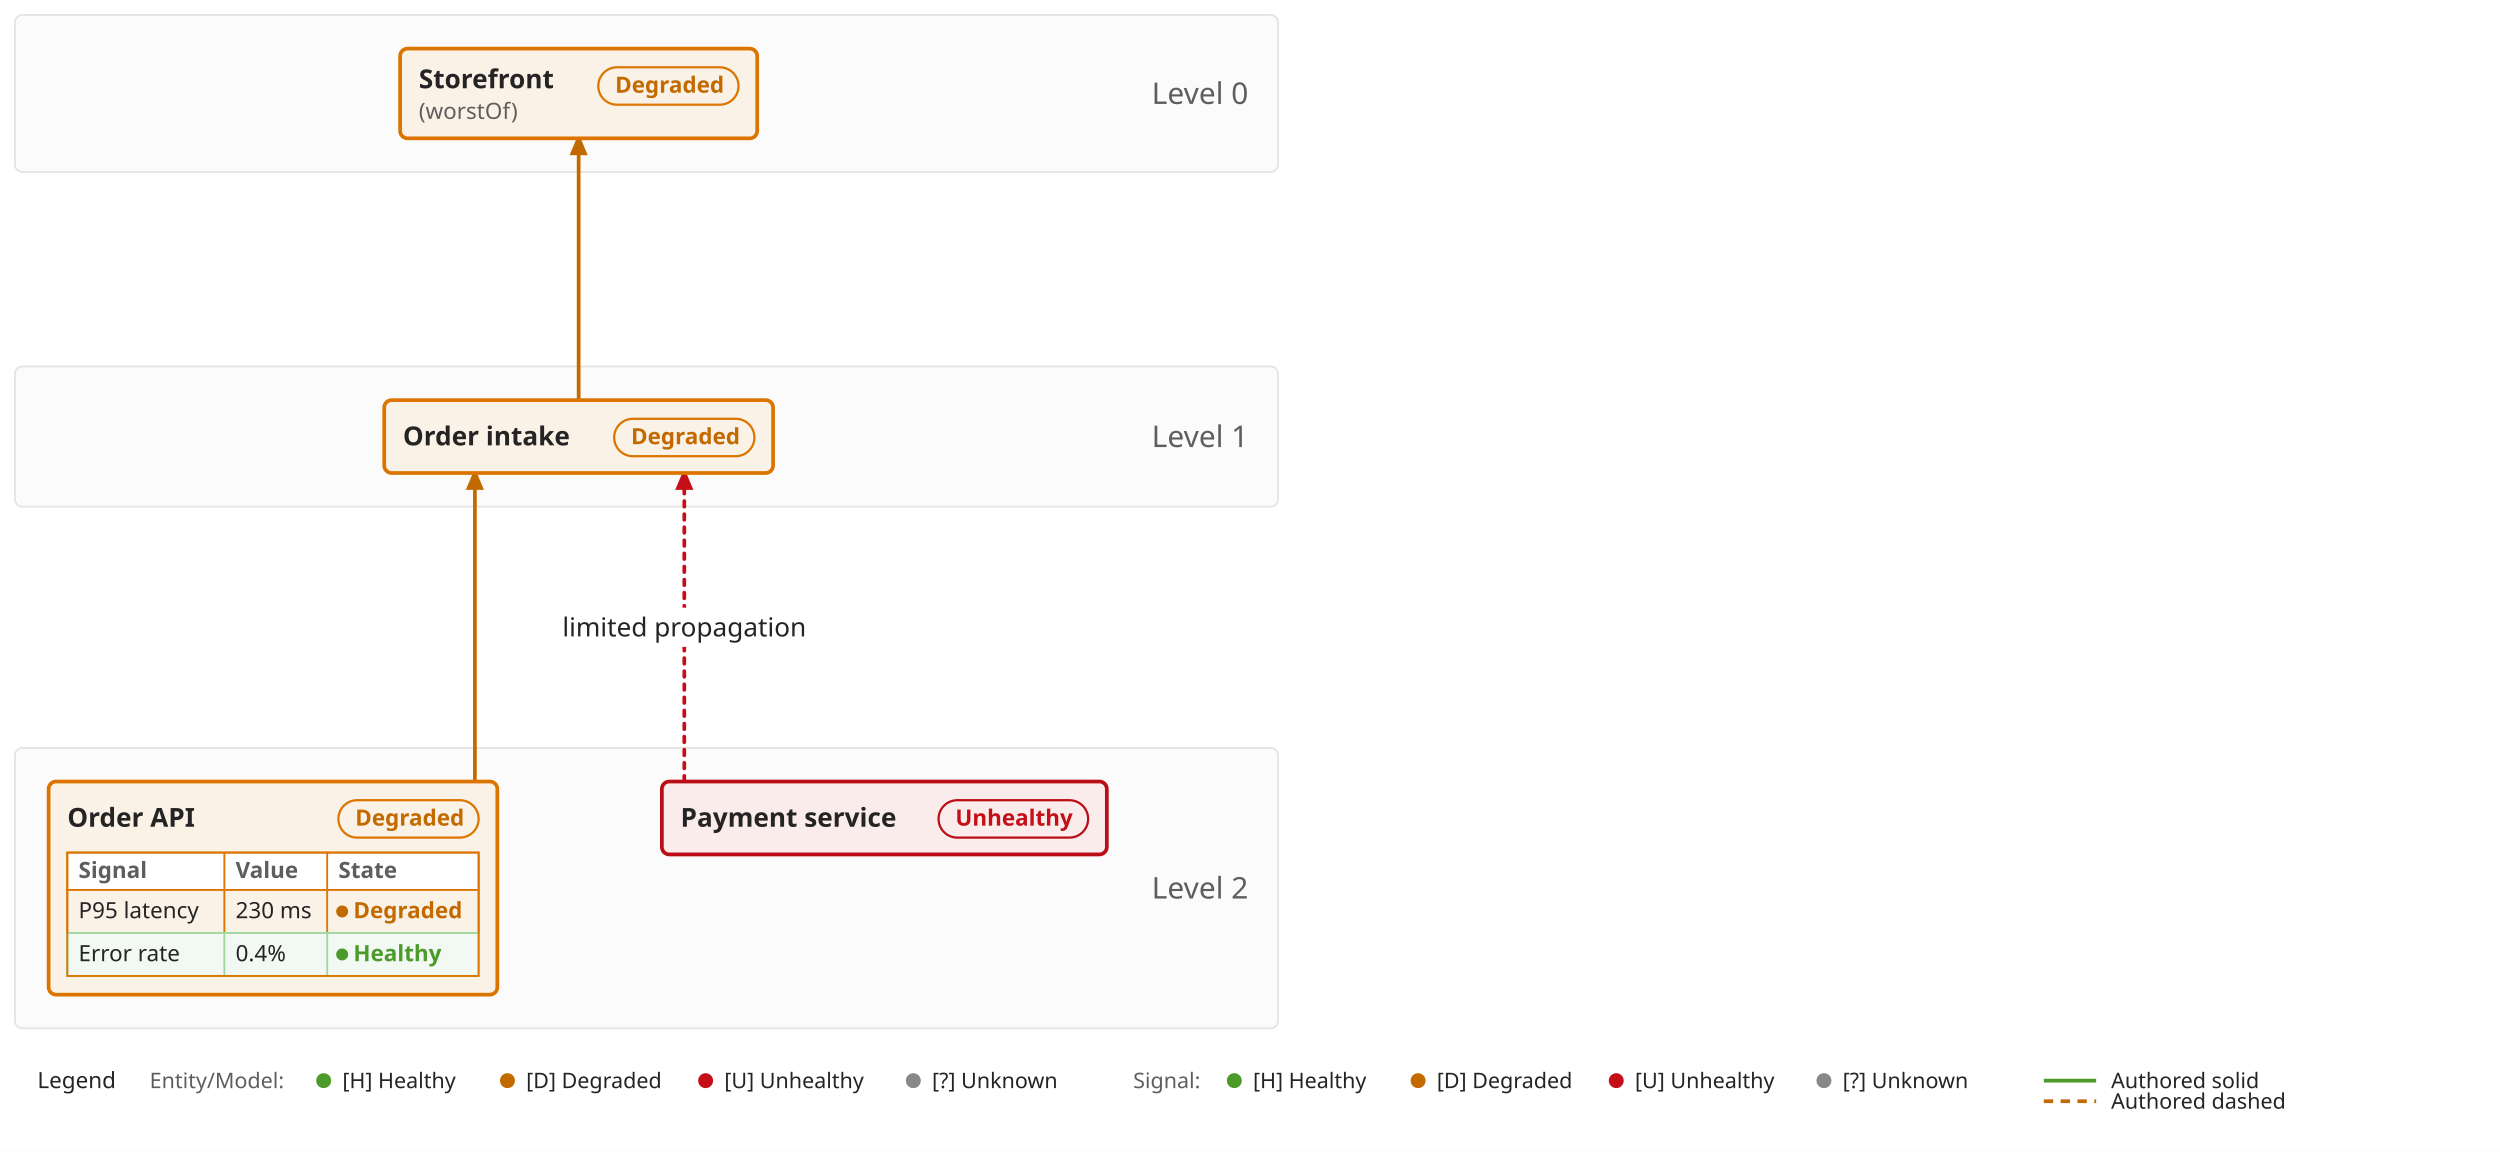
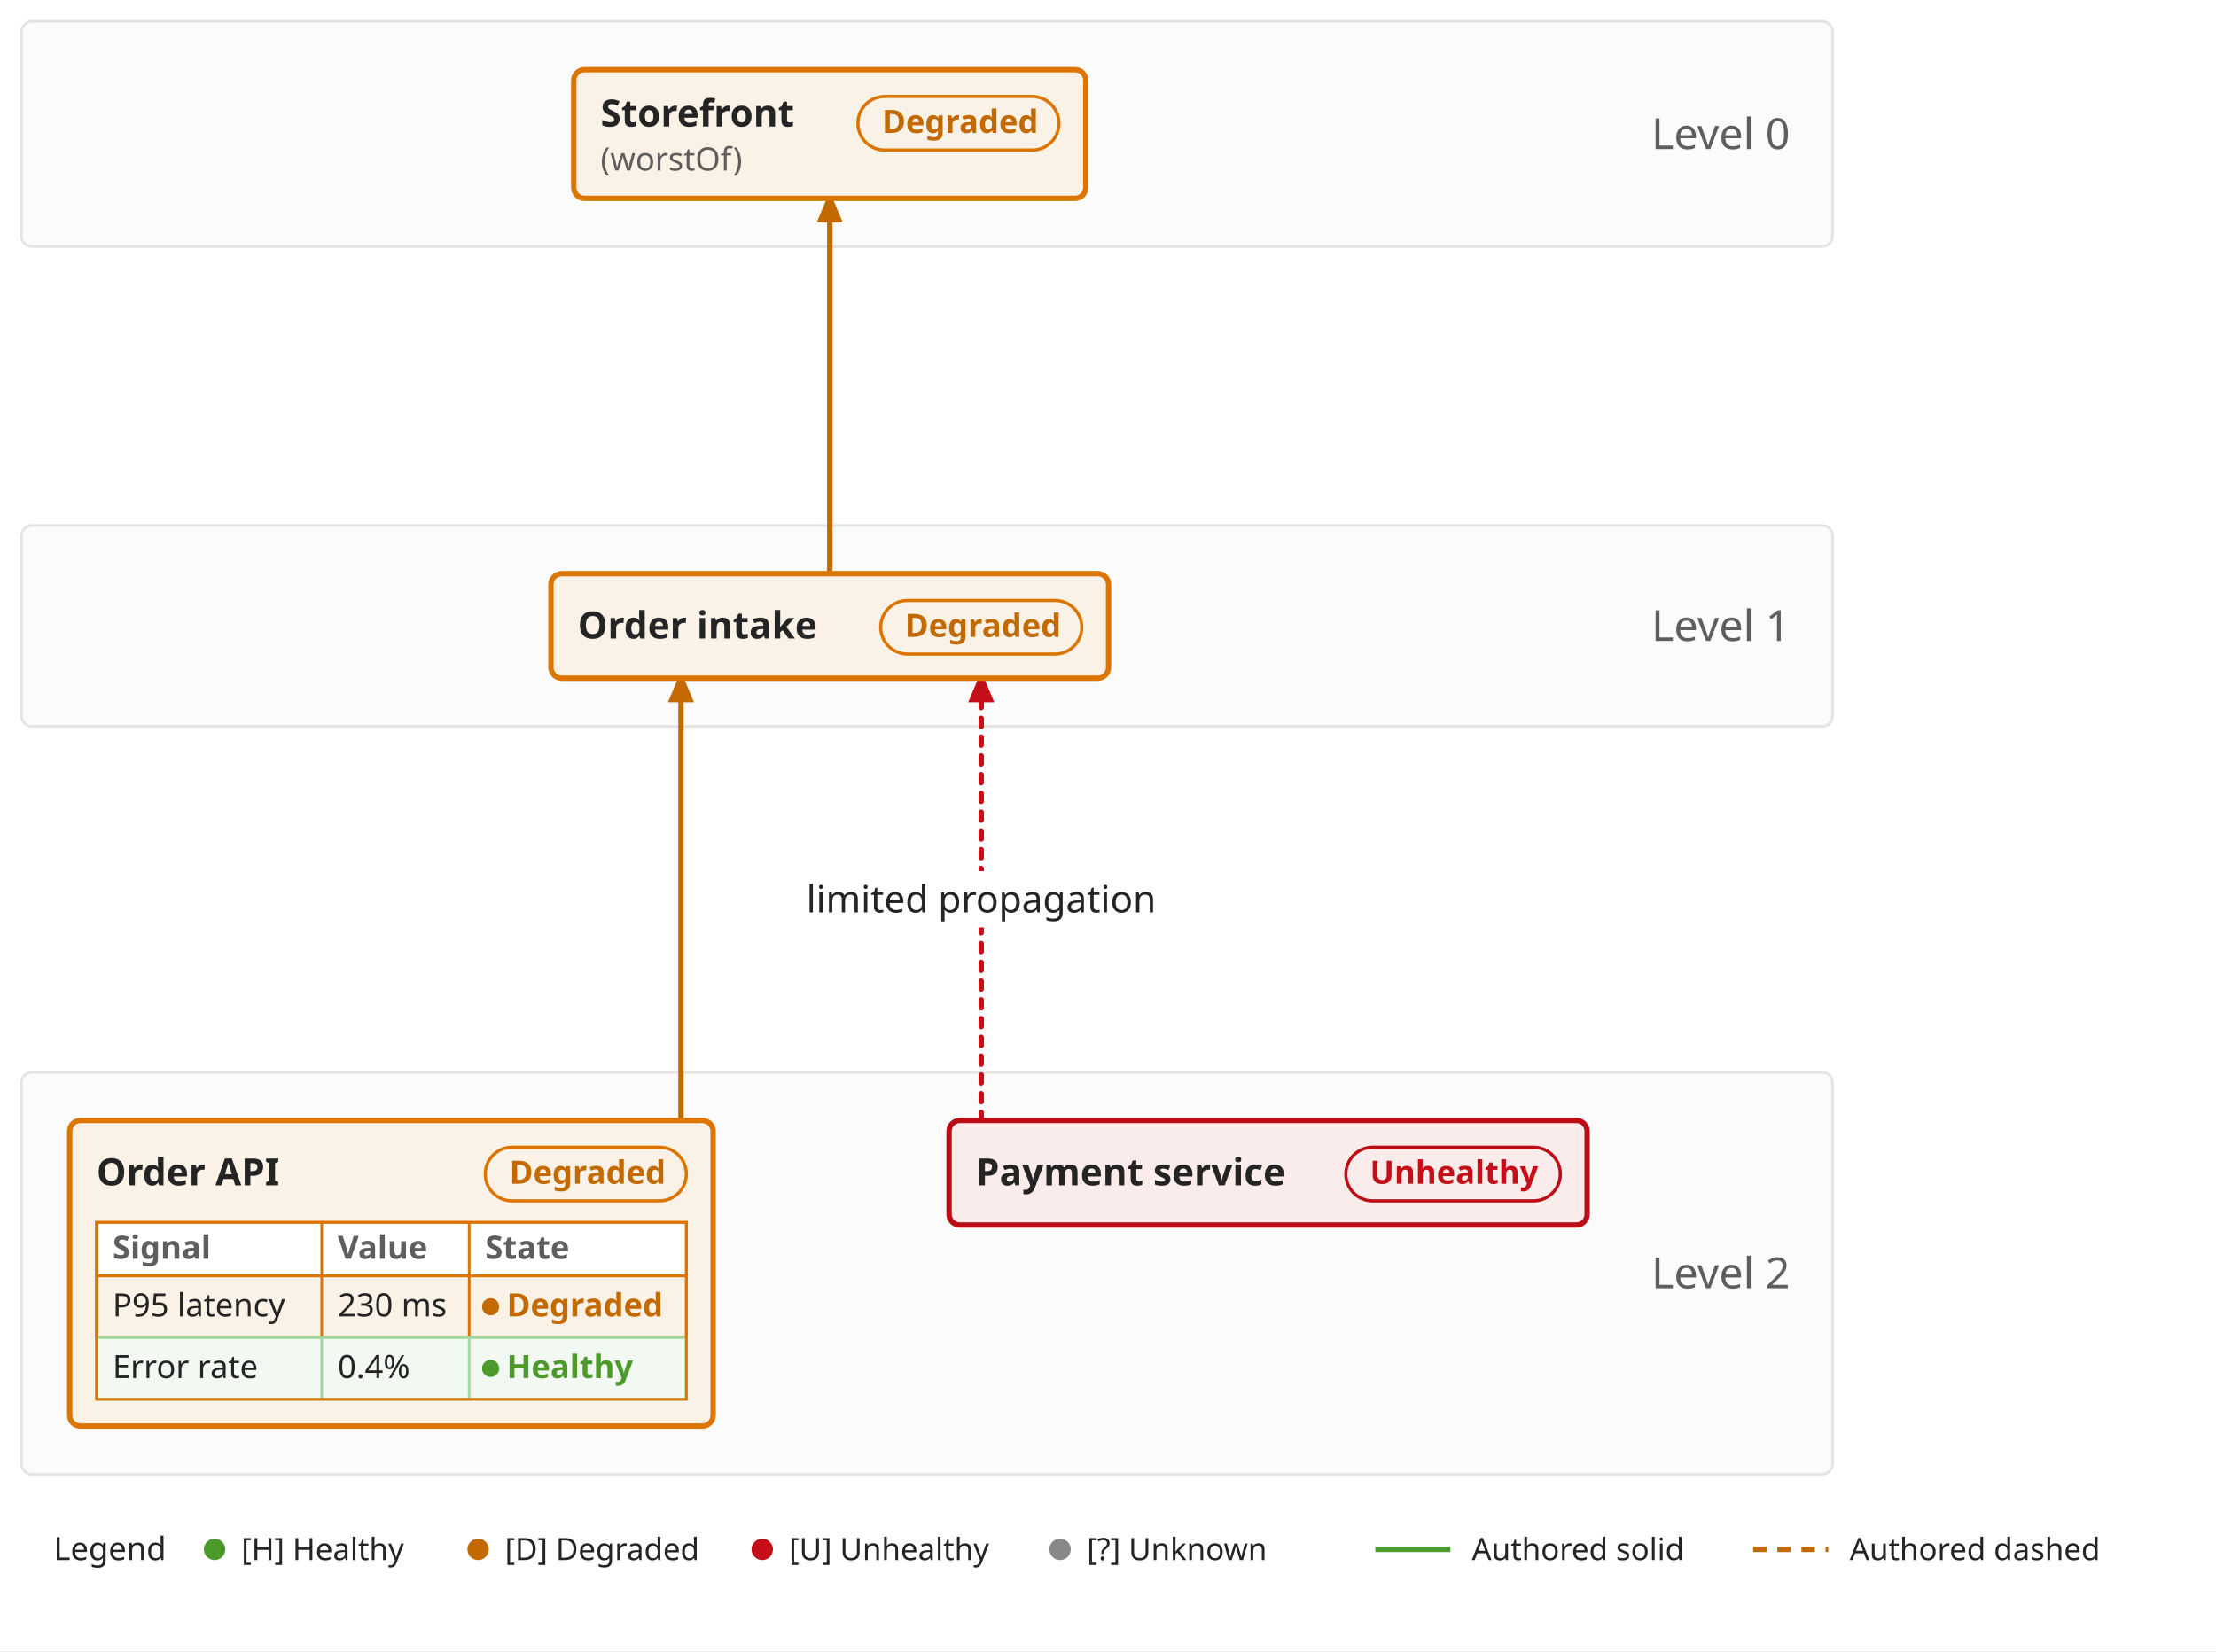
- <svg xmlns="http://www.w3.org/2000/svg" class="pele pele-flowchart ahm-root" style="font-family:Segoe UI, Arial Unicode MS, Arial, sans-serif;color:#242424;font:16px sans-serif;letter-spacing:normal;word-spacing:normal;text-transform:none;direction:ltr;" fill="#242424" aria-roledescription="flowchart" role="img" aria-labelledby="ahm-4c41ebca13-title ahm-4c41ebca13-desc" data-ahm-theme="portal" viewBox="0 0 1337.15 616" width="1337.15" height="616">
+ <svg xmlns="http://www.w3.org/2000/svg" class="pele pele-flowchart ahm-root" style="font-family:Segoe UI, Arial Unicode MS, Arial, sans-serif;color:#242424;font:16px sans-serif;letter-spacing:normal;word-spacing:normal;text-transform:none;direction:ltr;" fill="#242424" aria-roledescription="flowchart" role="img" aria-labelledby="ahm-4c41ebca13-title ahm-4c41ebca13-desc" data-ahm-theme="portal" viewBox="0 0 826.57 616" width="826.57" height="616">
  <rect class="ahm-bg" x="0" y="0" width="100%" height="100%" fill="#ffffff" />
  <g transform="translate(18,18)">
    <g class="pele-clusters">
      <g class="pele-cluster" data-id="lane_0">
        <rect x="-10" y="382" width="675.59" height="150" fill="#faf9f8" fill-opacity="0.5" stroke="#e6e4e2" style="rx:4px;" />
        <text class="pele-cluster-label" fill="#605e5c" x="598" y="462.6" text-anchor="start">Level 2</text>
      </g>
      <g class="pele-cluster" data-id="lane_1">
        <rect x="-10" y="178" width="675.59" height="75" fill="#faf9f8" fill-opacity="0.5" stroke="#e6e4e2" style="rx:4px;" />
        <text class="pele-cluster-label" fill="#605e5c" x="598" y="221.1" text-anchor="start">Level 1</text>
      </g>
      <g class="pele-cluster" data-id="lane_2">
        <rect x="-10" y="-10" width="675.59" height="84" fill="#faf9f8" fill-opacity="0.5" stroke="#e6e4e2" style="rx:4px;" />
        <text class="pele-cluster-label" fill="#605e5c" x="598" y="37.6" text-anchor="start">Level 0</text>
      </g>
    </g>
    <g class="pele-edges" fill="none" stroke="#605e5c" stroke-linecap="round">
      <g class="pele-edge" data-id="L_payment_orders_0" style="stroke:#c50f18;stroke-width:2px;">
        <path d="M348.0 400.0 L348.0 242.0" stroke-dasharray="3 4" />
        <path class="pele-marker" d="M348,235L351.36,243L344.64,243Z" fill="#c50f18" stroke="#c50f18" />
      </g>
      <g class="pele-edge" data-id="L_api_orders_0" style="stroke:#c26a00;stroke-width:2px;">
        <path d="M236.0 400.0 L236.0 242.0" />
        <path class="pele-marker" d="M236,235L239.36,243L232.64,243Z" fill="#c26a00" stroke="#c26a00" />
      </g>
      <g class="pele-edge" data-id="L_orders_root_0" style="stroke:#c26a00;stroke-width:2px;">
        <path d="M291.5 196.0 L291.5 63.0" />
        <path class="pele-marker" d="M291.5,56L294.86,64L288.14,64Z" fill="#c26a00" stroke="#c26a00" />
      </g>
    </g>
    <g class="pele-edge-labels" font-size="14">
      <g class="pele-edge-label" data-id="L_payment_orders_0">
        <rect x="271.24" y="307" width="153.52" height="21" rx="3" fill="#ffffff" />
        <text x="348" y="322.4" text-anchor="middle">limited propagation</text>
      </g>
    </g>
    <g class="pele-nodes">
      <g class="pele-node pele-shape-rect ahm_degraded ahm_card state-degraded" data-id="api" transform="translate(128,457)">
        <rect x="-120" y="-57" width="240" height="114" fill="#ffffff" stroke="#e6e4e2" style="rx:4px;fill:#fbf2e7;stroke:#db7500;stroke-width:2px;" />
        <g class="ahm-node-content">
          <defs class="ahm-node-clips">
            <clipPath id="ahm-clip-ahm-4c41ebca13_api-r0-name">
              <rect x="-106" y="3" width="76" height="19" />
            </clipPath>
            <clipPath id="ahm-clip-ahm-4c41ebca13_api-r0-value">
              <rect x="-22" y="3" width="47" height="19" />
            </clipPath>
            <clipPath id="ahm-clip-ahm-4c41ebca13_api-r0-state">
              <rect x="33" y="3" width="73" height="19" />
            </clipPath>
            <clipPath id="ahm-clip-ahm-4c41ebca13_api-r1-name">
              <rect x="-106" y="26" width="76" height="19" />
            </clipPath>
            <clipPath id="ahm-clip-ahm-4c41ebca13_api-r1-value">
              <rect x="-22" y="26" width="47" height="19" />
            </clipPath>
            <clipPath id="ahm-clip-ahm-4c41ebca13_api-r1-state">
              <rect x="33" y="26" width="73" height="19" />
            </clipPath>
          </defs>
          <g class="ahm-entity-header entity-state-degraded">
            <text class="ahm-entity-title" x="-110" y="-32.8" font-size="14" fill="#242424" text-anchor="start" font-weight="700">
              <tspan x="-110" y="-32.8">Order API</tspan>
            </text>
            <rect class="ahm-entity-status-badge entity-state-degraded" x="35" y="-47" width="75" height="20" rx="10" ry="10" fill="#fbf2e7" stroke="#db7500" stroke-width="1.2" />
            <text class="ahm-entity-status-text entity-state-degraded" x="44" y="-33.4" font-size="12" font-weight="600" fill="#c26a00" text-anchor="start">Degraded</text>
          </g>
          <g class="ahm-signal-table">
            <g class="ahm-signal-table-header">
              <rect x="-110" y="-19" width="220" height="20" fill="#ffffff" stroke="#db7500" stroke-width="1" />
              <line class="ahm-signal-col-sep" x1="-26" y1="-19" x2="-26" y2="1" stroke="#db7500" stroke-width="1" />
              <line class="ahm-signal-col-sep" x1="29" y1="-19" x2="29" y2="1" stroke="#db7500" stroke-width="1" />
              <text x="-104" y="-5.4" font-size="12" font-weight="600" fill="#605e5c" text-anchor="start">Signal</text>
              <text x="-20" y="-5.4" font-size="12" font-weight="600" fill="#605e5c" text-anchor="start">Value</text>
              <text x="35" y="-5.4" font-size="12" font-weight="600" fill="#605e5c" text-anchor="start">State</text>
            </g>
            <g class="ahm-signal-row row-state-degraded" data-signal-id="apiSig" data-row-index="0" data-state="degraded">
              <rect x="-110" y="1" width="220" height="23" fill="#fbf2e7" stroke="#db7500" stroke-width="1" />
              <line class="ahm-signal-col-sep" x1="-26" y1="1" x2="-26" y2="24" stroke="#db7500" stroke-width="1" />
              <line class="ahm-signal-col-sep" x1="29" y1="1" x2="29" y2="24" stroke="#db7500" stroke-width="1" />
              <text class="ahm-signal-name" x="-104" y="16.1" font-size="12" fill="#242424" text-anchor="start" font-weight="500" clip-path="url(#ahm-clip-ahm-4c41ebca13_api-r0-name)">
                <tspan x="-104" y="16.1">P95 latency</tspan>
              </text>
              <text class="ahm-signal-value" x="-20" y="16.1" font-size="12" fill="#242424" text-anchor="start" font-weight="500" clip-path="url(#ahm-clip-ahm-4c41ebca13_api-r0-value)">
                <tspan x="-20" y="16.1">230 ms</tspan>
              </text>
              <circle class="ahm-signal-state-dot" cx="37" cy="12.5" r="3.2" fill="#c26a00" />
              <text class="ahm-signal-state state-degraded" x="43" y="16.1" font-size="12" font-weight="600" fill="#c26a00" text-anchor="start" clip-path="url(#ahm-clip-ahm-4c41ebca13_api-r0-state)">Degraded</text>
            </g>
            <g class="ahm-signal-row row-state-healthy" data-signal-id="apiSig" data-row-index="1" data-state="healthy">
              <rect x="-110" y="24" width="220" height="23" fill="#f2f8f2" stroke="#a0d8a0" stroke-width="1" />
              <line class="ahm-signal-col-sep" x1="-26" y1="24" x2="-26" y2="47" stroke="#a0d8a0" stroke-width="1" />
              <line class="ahm-signal-col-sep" x1="29" y1="24" x2="29" y2="47" stroke="#a0d8a0" stroke-width="1" />
              <text class="ahm-signal-name" x="-104" y="39.1" font-size="12" fill="#242424" text-anchor="start" font-weight="500" clip-path="url(#ahm-clip-ahm-4c41ebca13_api-r1-name)">
                <tspan x="-104" y="39.1">Error rate</tspan>
              </text>
              <text class="ahm-signal-value" x="-20" y="39.1" font-size="12" fill="#242424" text-anchor="start" font-weight="500" clip-path="url(#ahm-clip-ahm-4c41ebca13_api-r1-value)">
                <tspan x="-20" y="39.1">0.4%</tspan>
              </text>
              <circle class="ahm-signal-state-dot" cx="37" cy="35.5" r="3.2" fill="#4c9a2a" />
              <text class="ahm-signal-state state-healthy" x="43" y="39.1" font-size="12" font-weight="600" fill="#4c9a2a" text-anchor="start" clip-path="url(#ahm-clip-ahm-4c41ebca13_api-r1-state)">Healthy</text>
            </g>
          </g>
          <rect class="ahm-signal-table-outline" x="-110" y="-19" width="220" height="66" fill="none" stroke="#db7500" stroke-width="1" />
        </g>
      </g>
      <g class="pele-node pele-shape-rect ahm_unhealthy ahm_card state-unhealthy" data-id="payment" transform="translate(455,419.5)">
        <rect x="-119" y="-19.5" width="238" height="39" fill="#ffffff" stroke="#e6e4e2" style="rx:4px;fill:#faeceb;stroke:#ba0d16;stroke-width:2px;" />
        <g class="ahm-node-content">
          <defs class="ahm-node-clips" />
          <g class="ahm-entity-header entity-state-unhealthy">
            <text class="ahm-entity-title" x="-109" y="4.7" font-size="14" fill="#242424" text-anchor="start" font-weight="700">
              <tspan x="-109" y="4.7">Payment service</tspan>
            </text>
            <rect class="ahm-entity-status-badge entity-state-unhealthy" x="29" y="-9.5" width="80" height="20" rx="10" ry="10" fill="#faeceb" stroke="#ba0d16" stroke-width="1.2" />
            <text class="ahm-entity-status-text entity-state-unhealthy" x="38" y="4.1" font-size="12" font-weight="600" fill="#c50f18" text-anchor="start">Unhealthy</text>
          </g>
        </g>
      </g>
      <g class="pele-node pele-shape-rect ahm_degraded ahm_card state-degraded" data-id="orders" transform="translate(291.5,215.5)">
        <rect x="-104" y="-19.5" width="208" height="39" fill="#ffffff" stroke="#e6e4e2" style="rx:4px;fill:#fbf2e7;stroke:#db7500;stroke-width:2px;" />
        <g class="ahm-node-content">
          <defs class="ahm-node-clips" />
          <g class="ahm-entity-header entity-state-degraded">
            <text class="ahm-entity-title" x="-94" y="4.7" font-size="14" fill="#242424" text-anchor="start" font-weight="700">
              <tspan x="-94" y="4.7">Order intake</tspan>
            </text>
            <rect class="ahm-entity-status-badge entity-state-degraded" x="19" y="-9.5" width="75" height="20" rx="10" ry="10" fill="#fbf2e7" stroke="#db7500" stroke-width="1.2" />
            <text class="ahm-entity-status-text entity-state-degraded" x="28" y="4.1" font-size="12" font-weight="600" fill="#c26a00" text-anchor="start">Degraded</text>
          </g>
        </g>
      </g>
      <g class="pele-node pele-shape-rect ahm_degraded ahm_card state-degraded" data-id="root" transform="translate(291.5,32)">
        <rect x="-95.5" y="-24" width="191" height="48" fill="#ffffff" stroke="#e6e4e2" style="rx:4px;fill:#fbf2e7;stroke:#db7500;stroke-width:2px;" />
        <g class="ahm-node-content">
          <defs class="ahm-node-clips" />
          <g class="ahm-entity-header entity-state-degraded">
            <text class="ahm-entity-title" x="-85.5" y="-2.8" font-size="14" fill="#242424" text-anchor="start" font-weight="700">
              <tspan x="-85.5" y="-2.8">Storefront</tspan>
            </text>
            <text class="ahm-entity-qualifier" x="-85.5" y="13.6" font-size="12" fill="#605e5c" text-anchor="start" font-weight="500">
              <tspan x="-85.5" y="13.6">(worstOf)</tspan>
            </text>
            <rect class="ahm-entity-status-badge entity-state-degraded" x="10.5" y="-14" width="75" height="20" rx="10" ry="10" fill="#fbf2e7" stroke="#db7500" stroke-width="1.2" />
            <text class="ahm-entity-status-text entity-state-degraded" x="19.5" y="-0.4" font-size="12" font-weight="600" fill="#c26a00" text-anchor="start">Degraded</text>
          </g>
        </g>
      </g>
    </g>
  </g>
  <g class="ahm-legend" transform="translate(0,0)">
    <text x="20" y="582" font-size="12" fill="#242424">Legend</text>
-     <text x="80.04" y="582" font-size="11.5" fill="#605e5c">Entity/Model:</text>
-     <g transform="translate(173.13,578)">
+     <g transform="translate(80.04,578)">
      <circle cx="0" cy="0" r="4" fill="#4c9a2a" />
      <text x="10" y="4" font-size="11.5" fill="#242424">[H] Healthy</text>
    </g>
-     <g transform="translate(271.42,578)">
+     <g transform="translate(178.34,578)">
      <circle cx="0" cy="0" r="4" fill="#c26a00" />
      <text x="10" y="4" font-size="11.5" fill="#242424">[D] Degraded</text>
    </g>
-     <g transform="translate(377.41,578)">
+     <g transform="translate(284.32,578)">
      <circle cx="0" cy="0" r="4" fill="#c50f18" />
      <text x="10" y="4" font-size="11.5" fill="#242424">[U] Unhealthy</text>
    </g>
-     <g transform="translate(488.5,578)">
+     <g transform="translate(395.41,578)">
      <circle cx="0" cy="0" r="4" fill="#8a8886" />
      <text x="10" y="4" font-size="11.5" fill="#242424">[?] Unknown</text>
    </g>
-     <text x="606.08" y="582" font-size="11.5" fill="#605e5c">Signal:</text>
-     <g transform="translate(660.19,578)">
-       <circle cx="0" cy="0" r="4" fill="#4c9a2a" />
-       <text x="10" y="4" font-size="11.5" fill="#242424">[H] Healthy</text>
-     </g>
-     <g transform="translate(758.49,578)">
-       <circle cx="0" cy="0" r="4" fill="#c26a00" />
-       <text x="10" y="4" font-size="11.5" fill="#242424">[D] Degraded</text>
-     </g>
-     <g transform="translate(864.47,578)">
-       <circle cx="0" cy="0" r="4" fill="#c50f18" />
-       <text x="10" y="4" font-size="11.5" fill="#242424">[U] Unhealthy</text>
-     </g>
-     <g transform="translate(975.56,578)">
-       <circle cx="0" cy="0" r="4" fill="#8a8886" />
-       <text x="10" y="4" font-size="11.5" fill="#242424">[?] Unknown</text>
-     </g>
-     <g transform="translate(1093.15,578)">
+     <g transform="translate(513,578)">
      <line x1="0" y1="0" x2="28" y2="0" stroke="#4c9a2a" stroke-width="2" />
      <text x="36" y="4" font-size="11.5" fill="#242424">Authored solid</text>
    </g>
-     <g transform="translate(1093.15,589)">
+     <g transform="translate(653.94,578)">
      <line x1="0" y1="0" x2="28" y2="0" stroke="#c26a00" stroke-width="2" stroke-dasharray="5 4" />
      <text x="36" y="4" font-size="11.5" fill="#242424">Authored dashed</text>
    </g>
  </g>
</svg>
